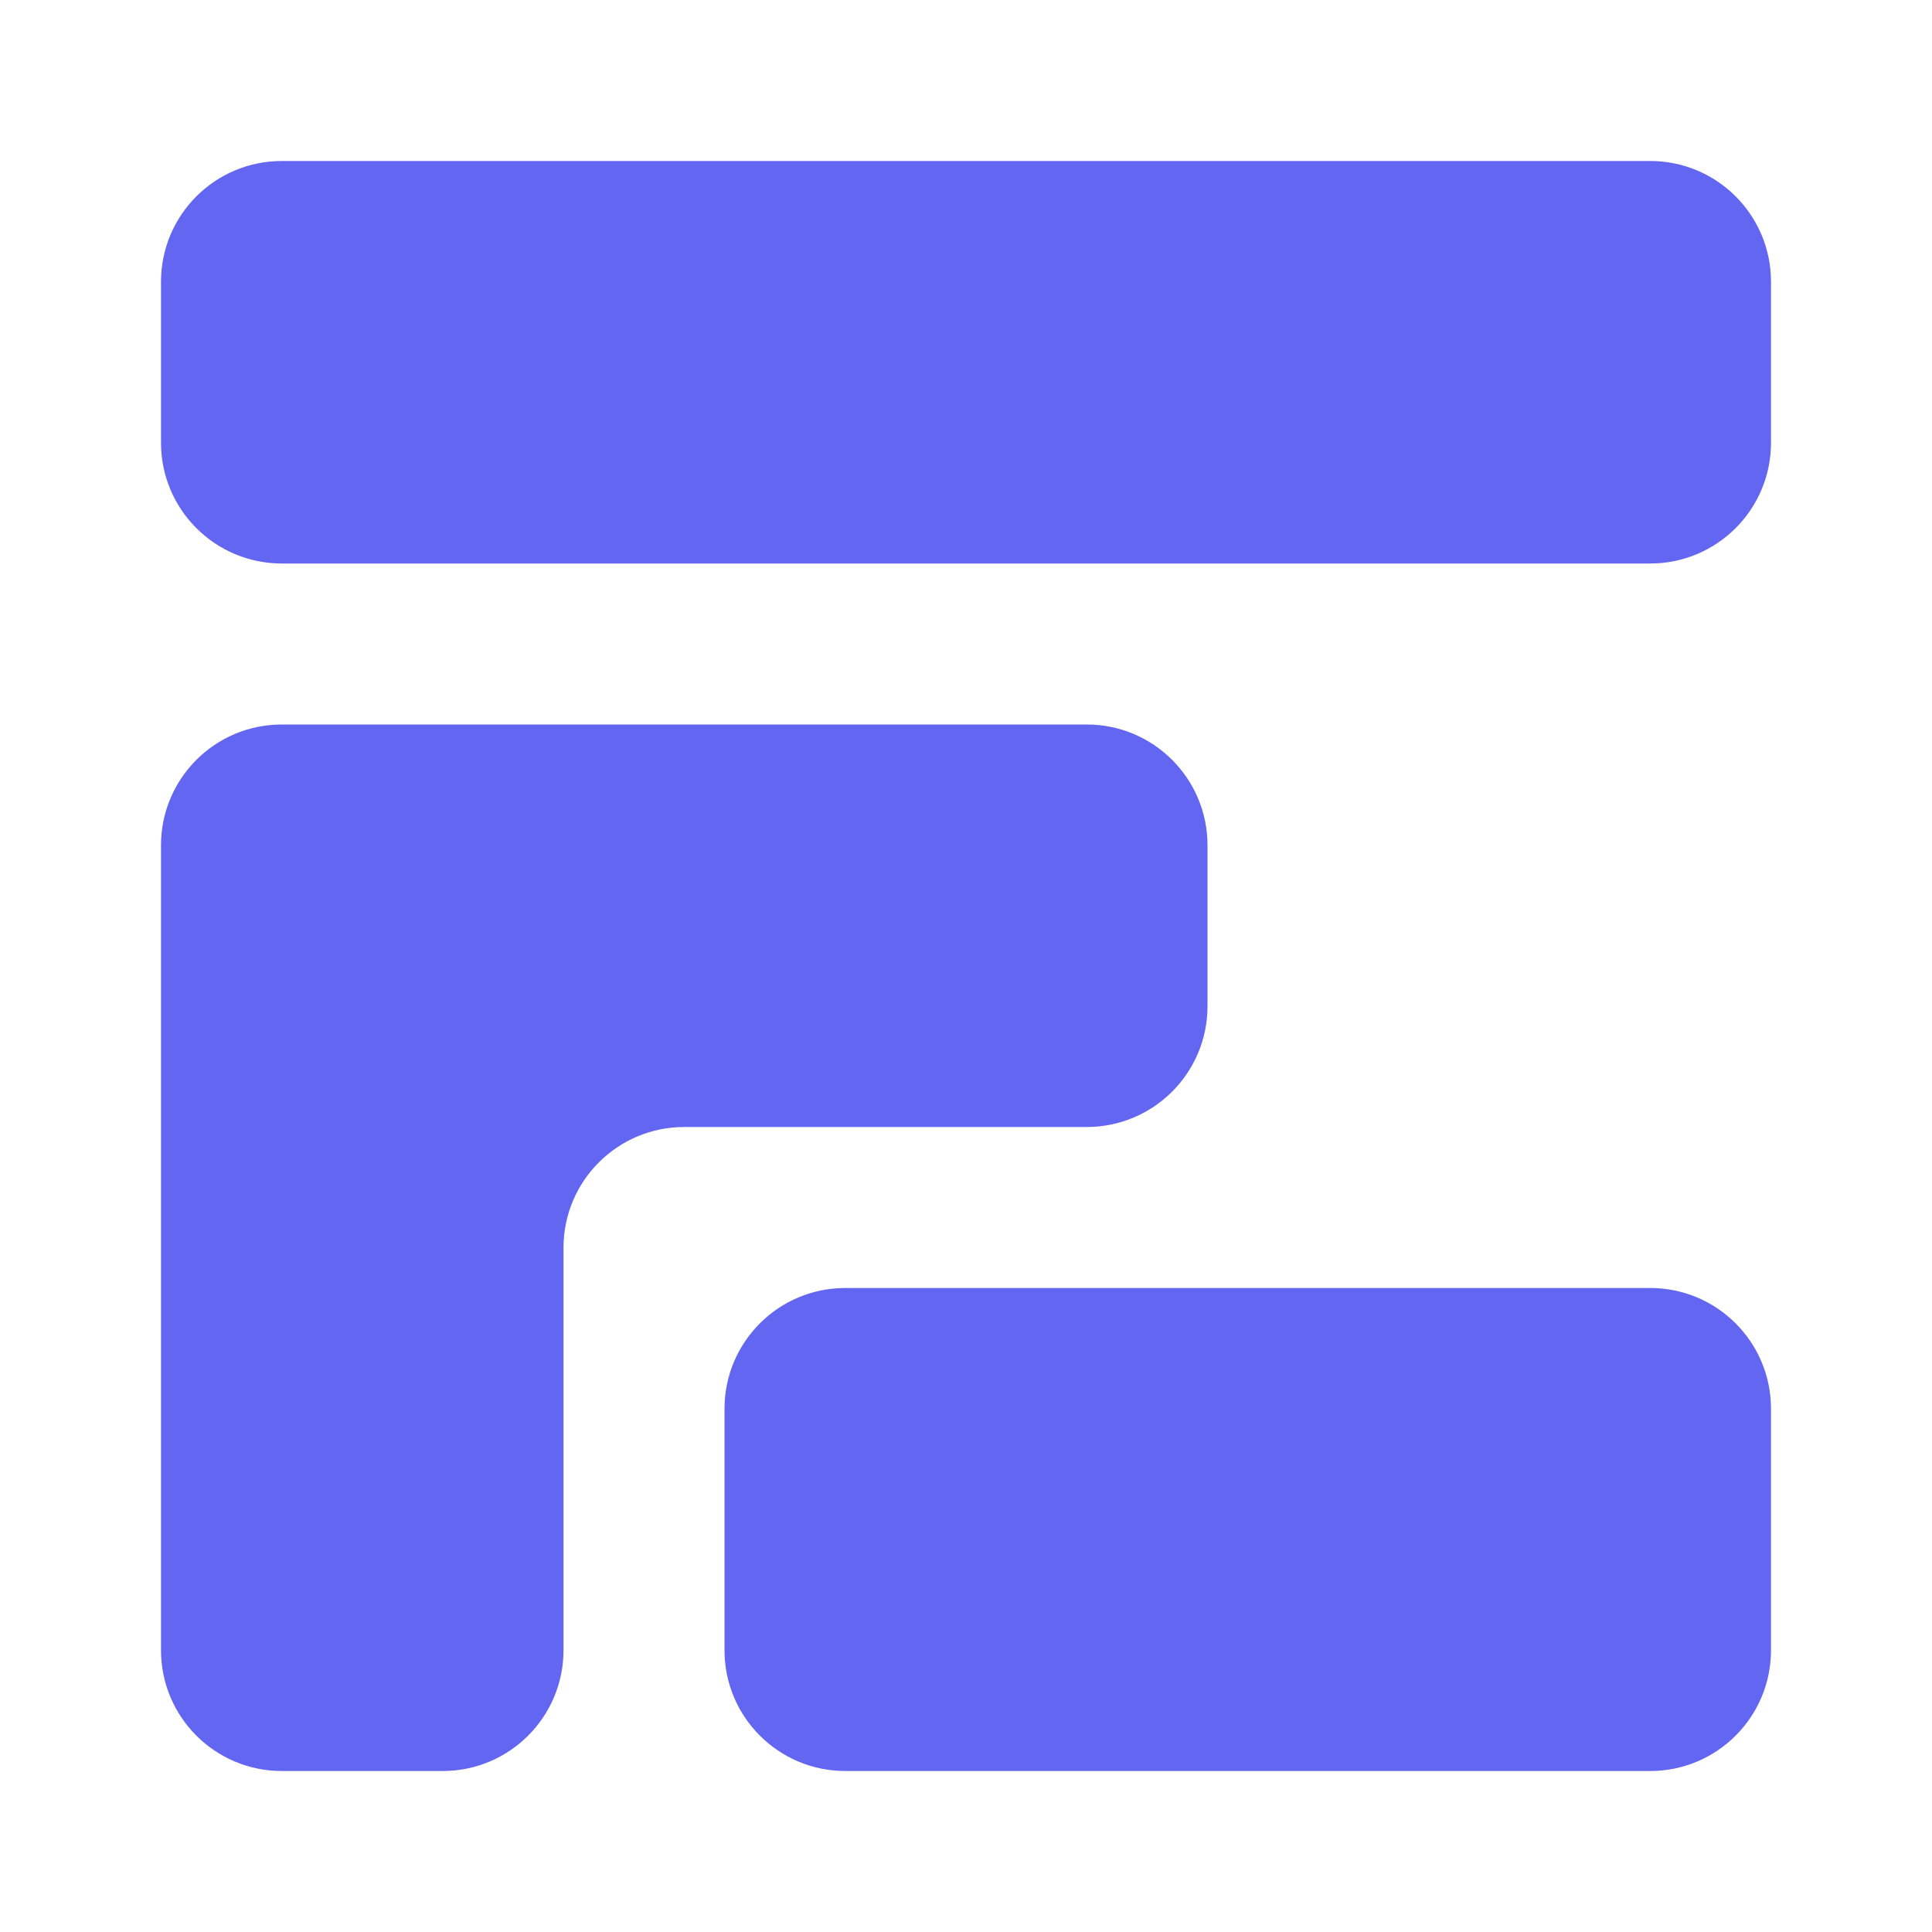
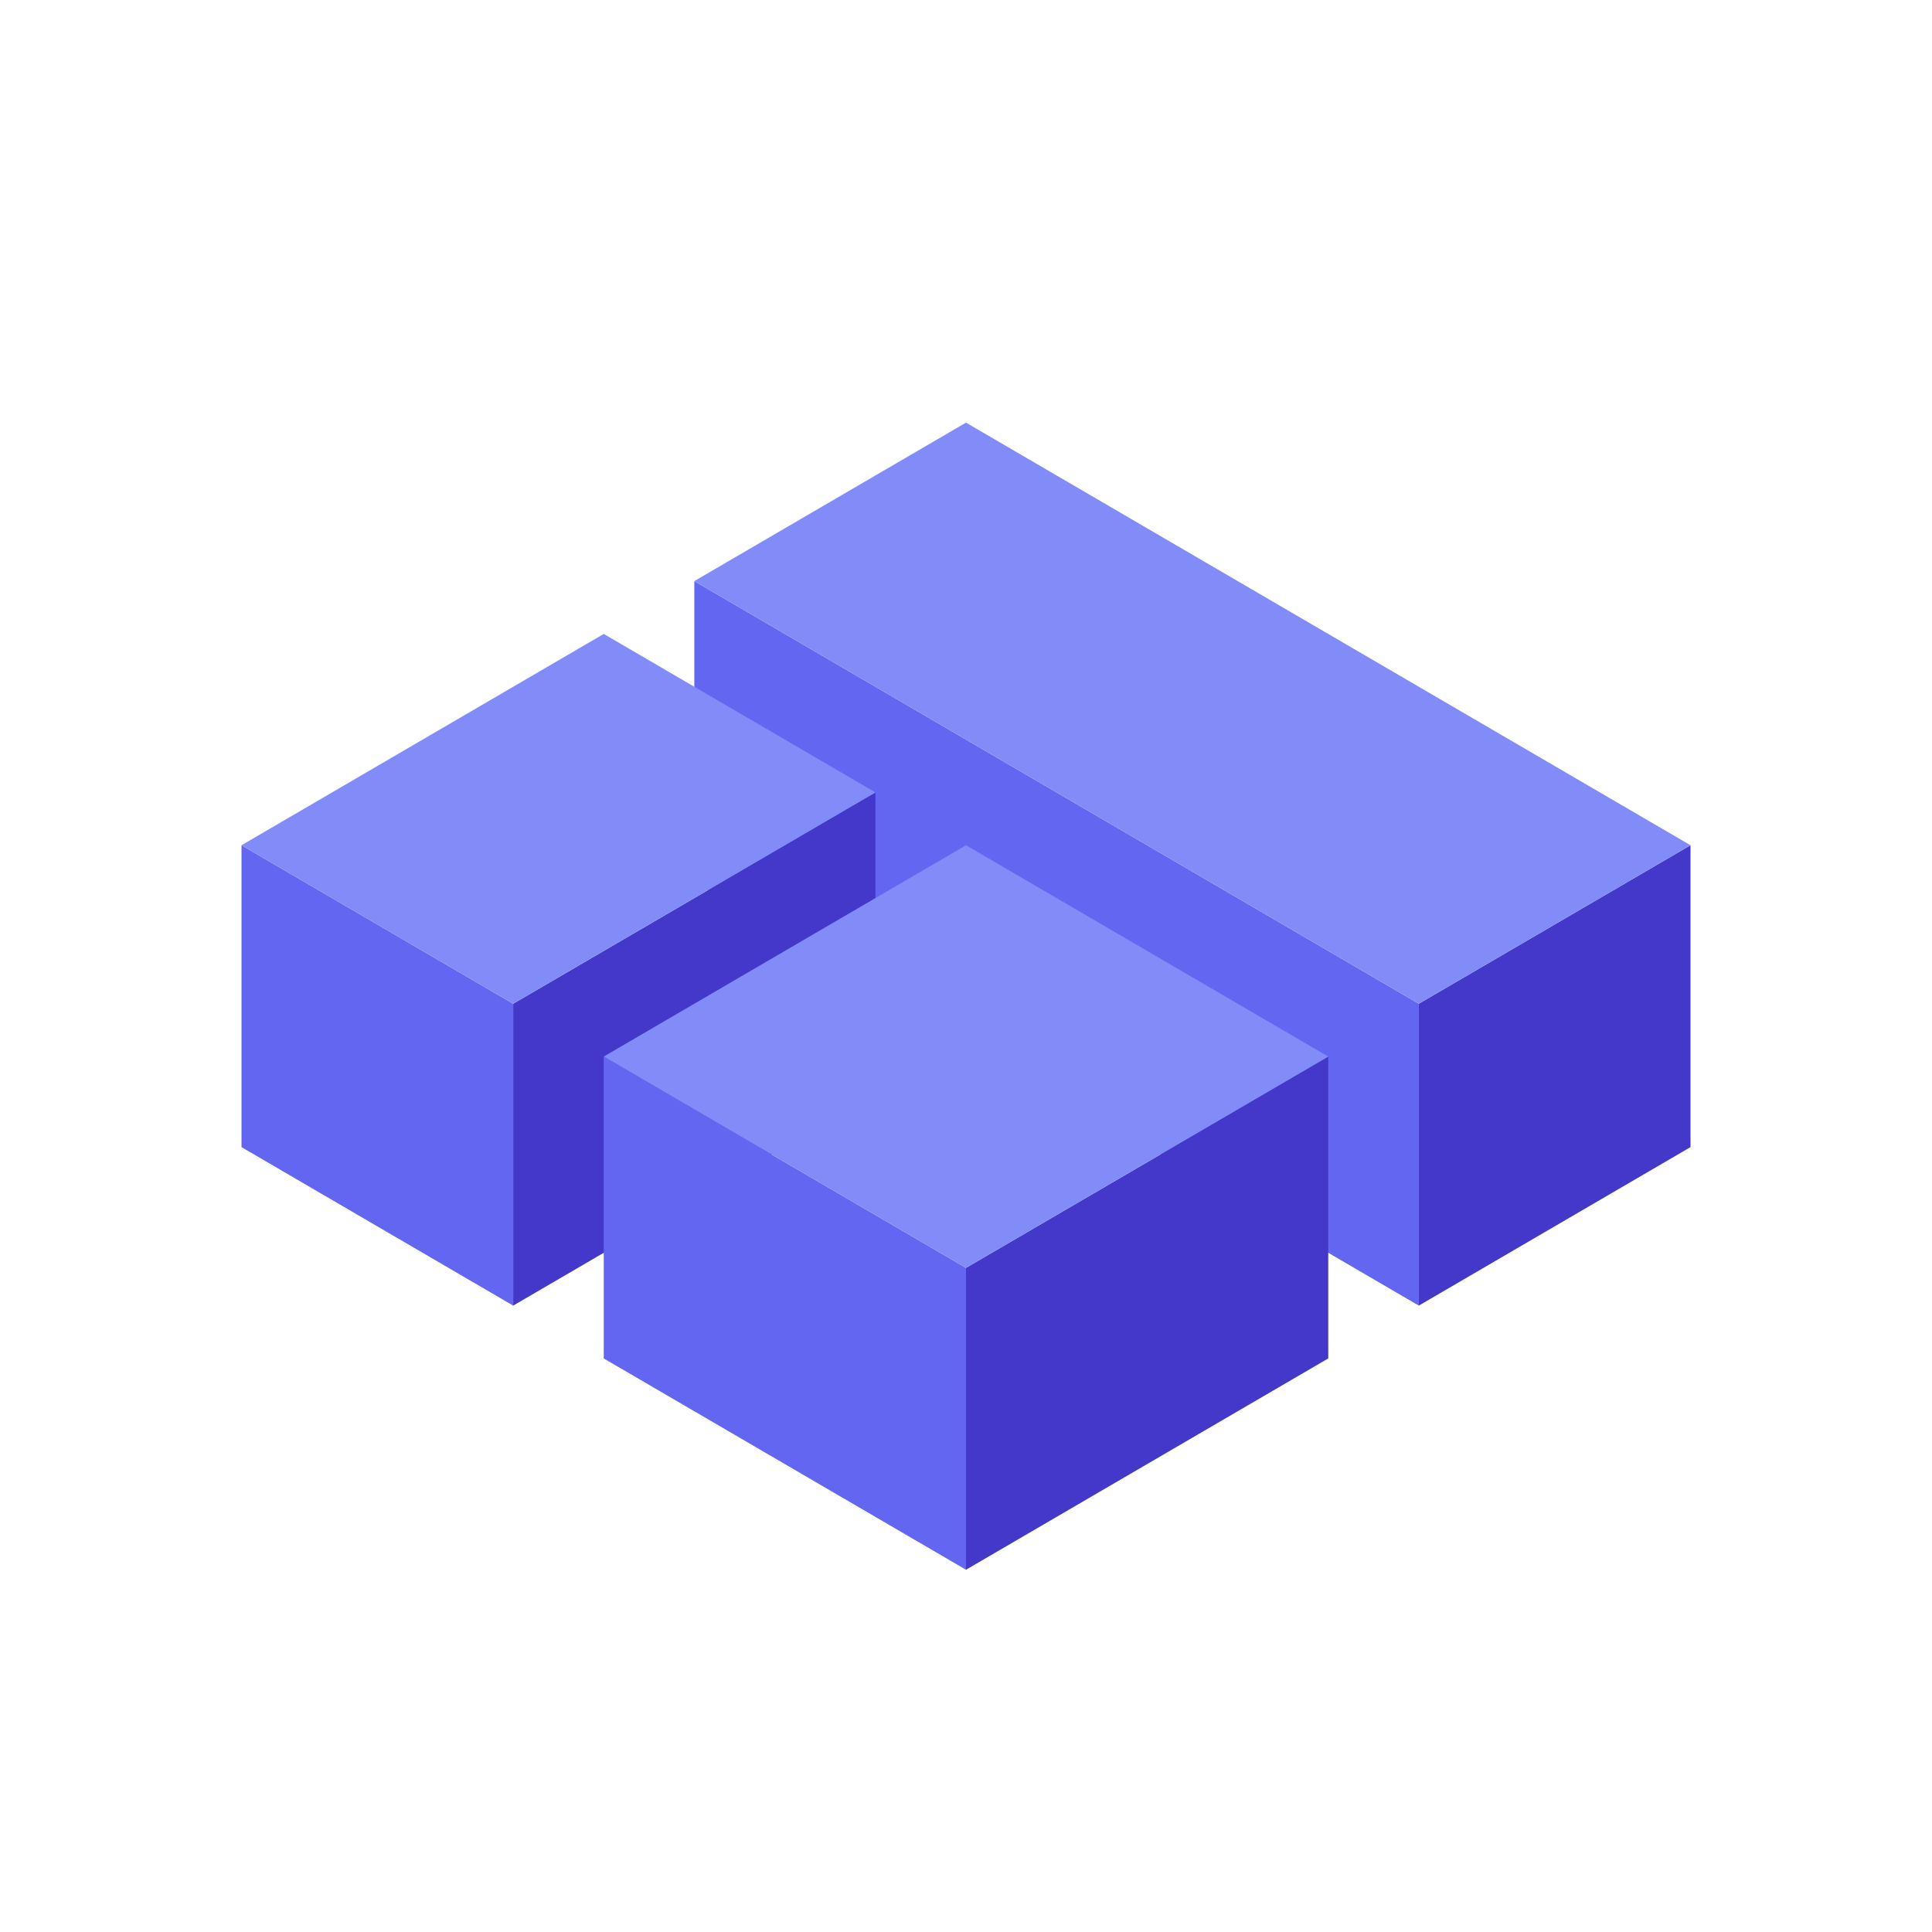
- <svg xmlns="http://www.w3.org/2000/svg" width="96" height="96" viewBox="0 0 96 96" role="img" aria-labelledby="title desc">
-   <g fill="#6366f1">
-     <path d="M14 8h68a6 6 0 0 1 6 6v8a6 6 0 0 1-6 6H14a6 6 0 0 1-6-6v-8a6 6 0 0 1 6-6Z" />
-     <path d="M14 36h40a6 6 0 0 1 6 6v8a6 6 0 0 1-6 6H34a6 6 0 0 0-6 6v20a6 6 0 0 1-6 6h-8a6 6 0 0 1-6-6V42a6 6 0 0 1 6-6Z" />
-     <path d="M42 64h40a6 6 0 0 1 6 6v12a6 6 0 0 1-6 6H42a6 6 0 0 1-6-6V70a6 6 0 0 1 6-6Z" />
+ <svg xmlns="http://www.w3.org/2000/svg" width="128" height="128" viewBox="0 0 128 128" role="img" aria-labelledby="title desc">
+   <g>
+     <path fill="#6366f1" d="M46 38.5 L94 66.5 L94 86.5 L46 58.5Z" />
+     <path fill="#4338ca" d="M112 56 L94 66.5 L94 86.5 L112 76Z" />
+     <path fill="#818cf8" d="M64 28 L112 56 L94 66.5 L46 38.5Z" />
+   </g>
+   <g>
+     <path fill="#6366f1" d="M16 56 L34 66.5 L34 86.5 L16 76Z" />
+     <path fill="#4338ca" d="M58 52.5 L34 66.5 L34 86.5 L58 72.5Z" />
+     <path fill="#818cf8" d="M40 42 L58 52.5 L34 66.5 L16 56Z" />
+   </g>
+   <g>
+     <path fill="#6366f1" d="M40 70 L64 84 L64 104 L40 90Z" />
+     <path fill="#4338ca" d="M88 70 L64 84 L64 104 L88 90Z" />
+     <path fill="#818cf8" d="M64 56 L88 70 L64 84 L40 70Z" />
  </g>
</svg>
